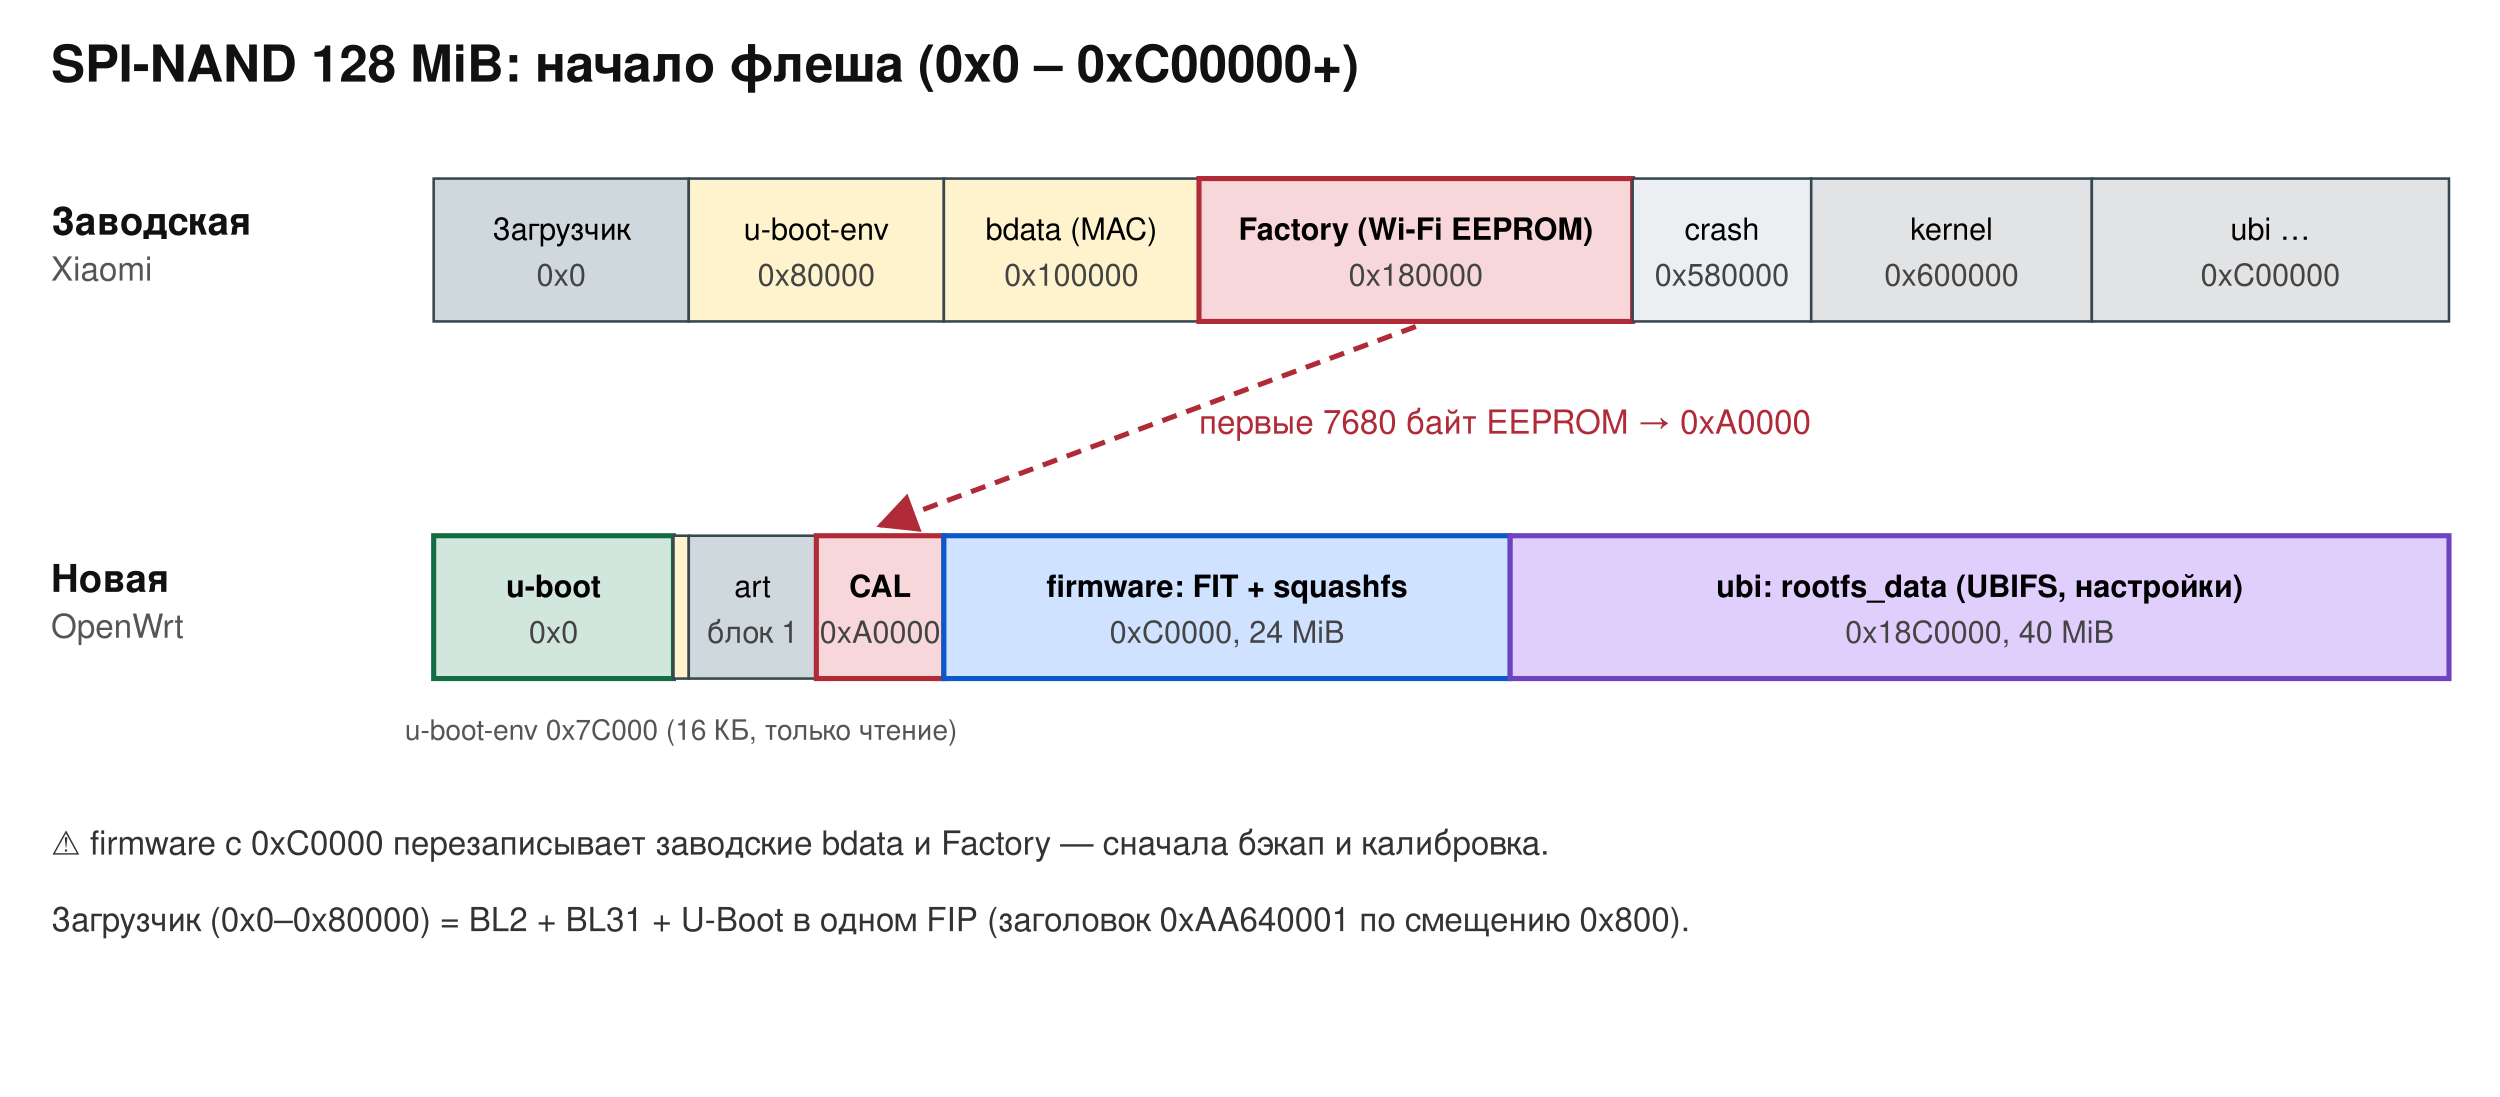
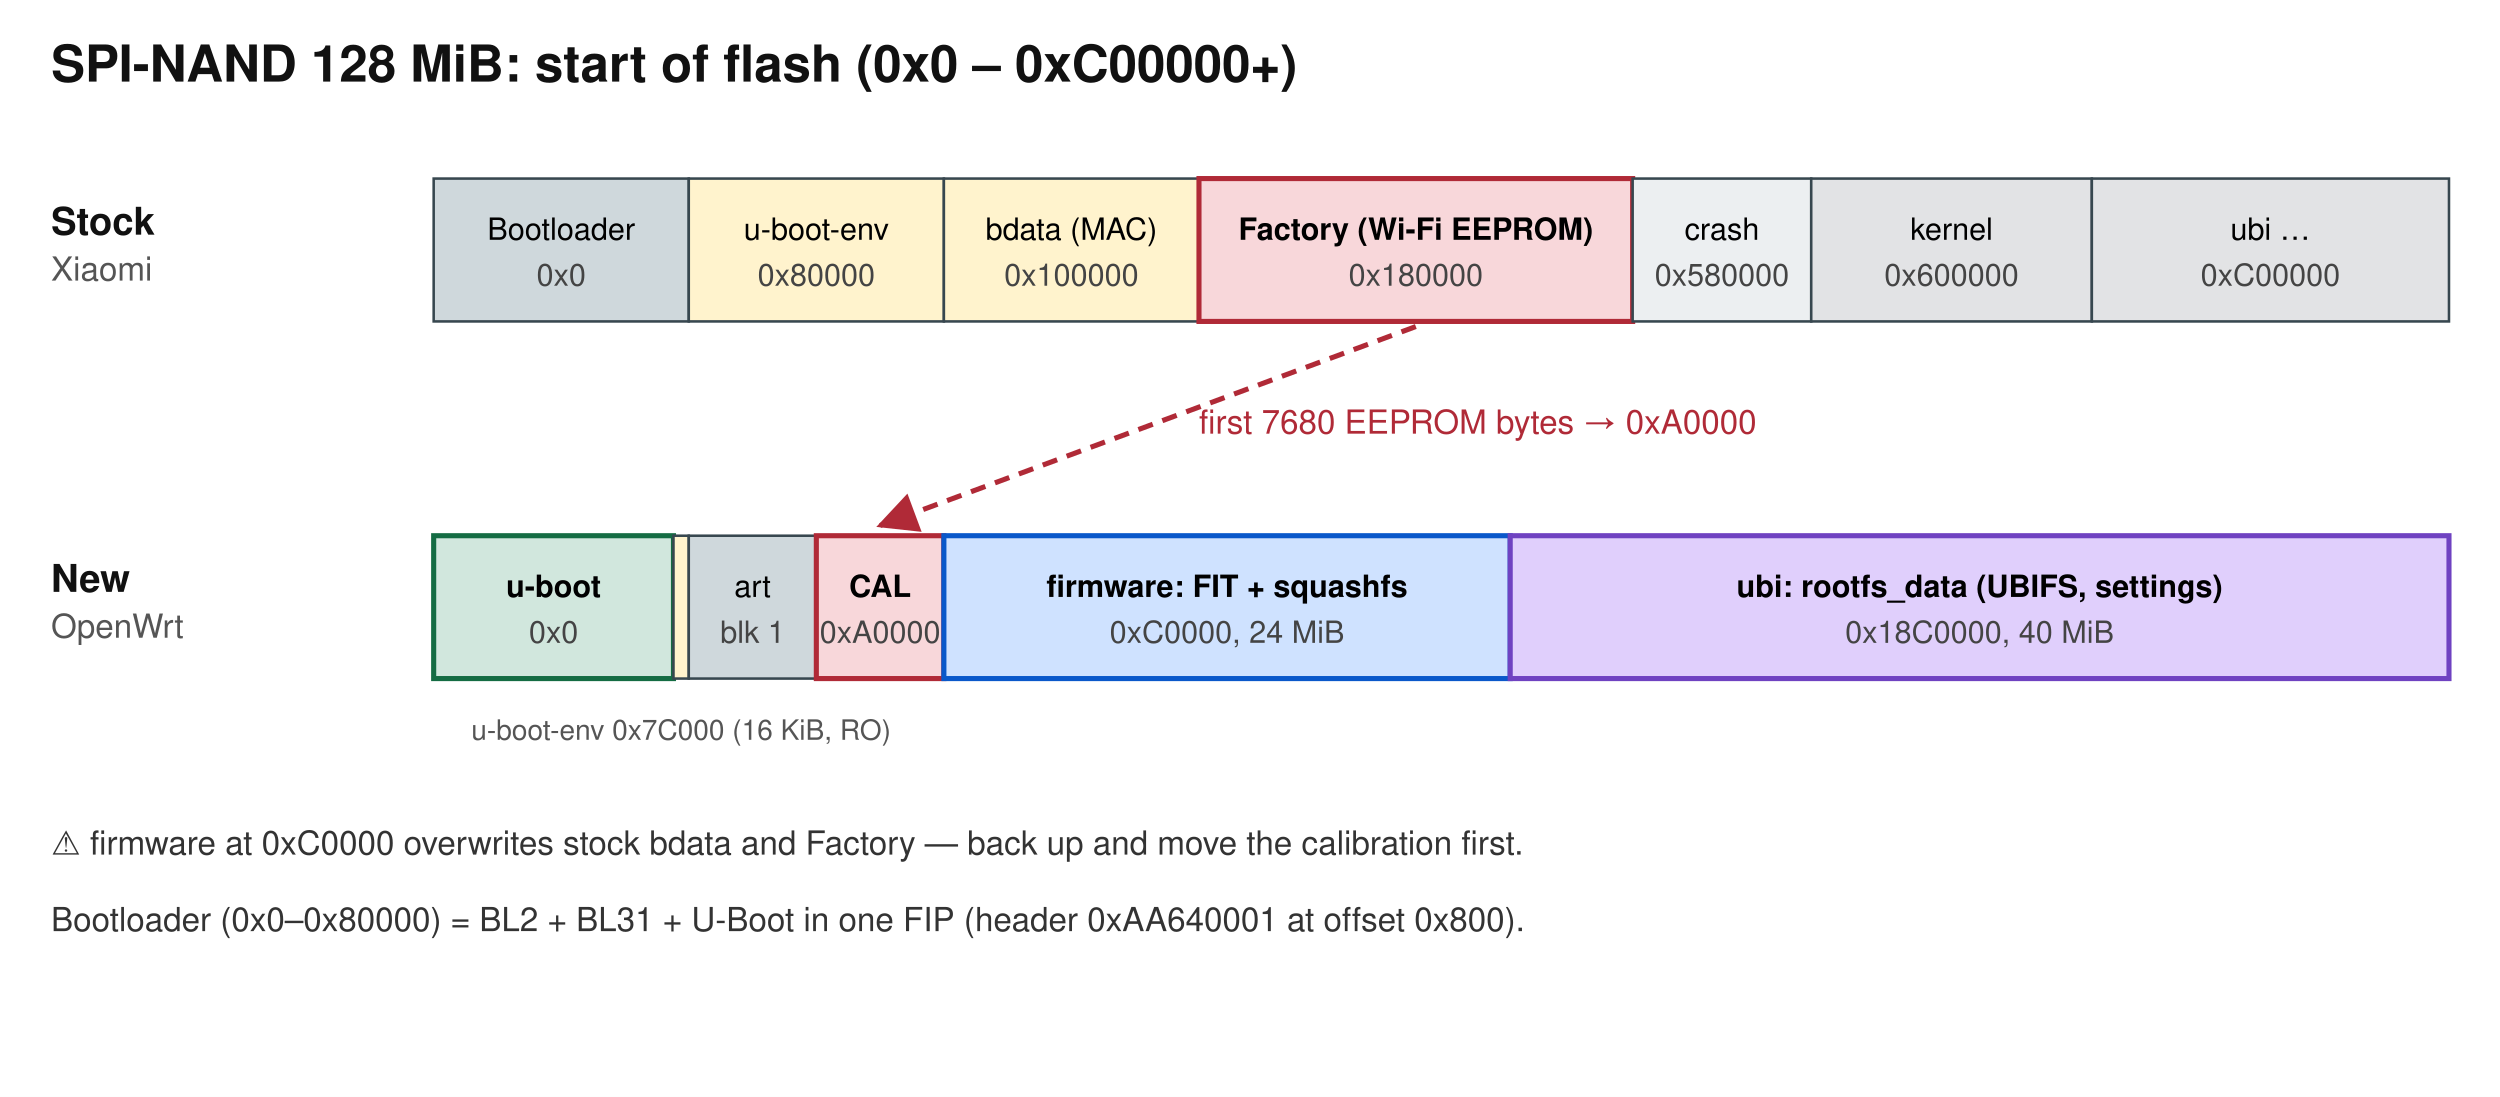
<svg xmlns="http://www.w3.org/2000/svg" width="980" height="430" viewBox="0 0 980 430" font-family="Helvetica, Arial, sans-serif">
  <rect width="980" height="430" fill="#ffffff" />
-   <text x="20" y="32" font-size="20" font-weight="bold" fill="#111">SPI-NAND 128 MiB: начало флеша (0x0 – 0xC00000+)</text>
-   <text x="20" y="92" font-size="15" font-weight="bold" fill="#111">Заводская</text>
+   <text x="20" y="32" font-size="20" font-weight="bold" fill="#111">SPI-NAND 128 MiB: start of flash (0x0 – 0xC00000+)</text>
+   <text x="20" y="92" font-size="15" font-weight="bold" fill="#111">Stock</text>
  <text x="20" y="110" font-size="13" fill="#555">Xiaomi</text>
  <g font-size="12" text-anchor="middle">
    <rect x="170" y="70" width="100" height="56" fill="#cfd8dc" stroke="#37474f" />
-     <text x="220" y="94">Загрузчик</text>
+     <text x="220" y="94">Bootloader</text>
    <text x="220" y="112" fill="#444">0x0</text>
    <rect x="270" y="70" width="100" height="56" fill="#fff3cd" stroke="#37474f" />
    <text x="320" y="94">u-boot-env</text>
    <text x="320" y="112" fill="#444">0x80000</text>
    <rect x="370" y="70" width="100" height="56" fill="#fff3cd" stroke="#37474f" />
    <text x="420" y="94">bdata (MAC)</text>
    <text x="420" y="112" fill="#444">0x100000</text>
    <rect x="470" y="70" width="170" height="56" fill="#f8d7da" stroke="#b02a37" stroke-width="2" />
    <text x="555" y="94" font-weight="bold">Factory (Wi-Fi EEPROM)</text>
    <text x="555" y="112" fill="#444">0x180000</text>
    <rect x="640" y="70" width="70" height="56" fill="#eceff1" stroke="#37474f" />
    <text x="675" y="94">crash</text>
    <text x="675" y="112" fill="#444">0x580000</text>
    <rect x="710" y="70" width="110" height="56" fill="#e2e3e5" stroke="#37474f" />
    <text x="765" y="94">kernel</text>
    <text x="765" y="112" fill="#444">0x600000</text>
    <rect x="820" y="70" width="140" height="56" fill="#e2e3e5" stroke="#37474f" />
    <text x="890" y="94">ubi …</text>
    <text x="890" y="112" fill="#444">0xC00000</text>
  </g>
-   <text x="20" y="232" font-size="15" font-weight="bold" fill="#111">Новая</text>
+   <text x="20" y="232" font-size="15" font-weight="bold" fill="#111">New</text>
  <text x="20" y="250" font-size="13" fill="#555">OpenWrt</text>
  <g font-size="12" text-anchor="middle">
    <rect x="170" y="210" width="94" height="56" fill="#d1e7dd" stroke="#146c43" stroke-width="2" />
    <text x="217" y="234" font-weight="bold">u-boot</text>
    <text x="217" y="252" fill="#444">0x0</text>
    <rect x="264" y="210" width="6" height="56" fill="#fff3cd" stroke="#37474f" />
    <rect x="270" y="210" width="50" height="56" fill="#cfd8dc" stroke="#37474f" />
    <text x="295" y="234">art</text>
-     <text x="295" y="252" fill="#444">блок 1</text>
+     <text x="295" y="252" fill="#444">blk 1</text>
    <rect x="320" y="210" width="50" height="56" fill="#f8d7da" stroke="#b02a37" stroke-width="2" />
    <text x="345" y="234" font-weight="bold">CAL</text>
    <text x="345" y="252" fill="#444">0xA0000</text>
    <rect x="370" y="210" width="222" height="56" fill="#cfe2ff" stroke="#0a58ca" stroke-width="2" />
    <text x="481" y="234" font-weight="bold">firmware: FIT + squashfs</text>
    <text x="481" y="252" fill="#444">0xC0000, 24 MiB</text>
    <rect x="592" y="210" width="368" height="56" fill="#e0cffc" stroke="#6f42c1" stroke-width="2" />
-     <text x="776" y="234" font-weight="bold">ubi: rootfs_data (UBIFS, настройки)</text>
+     <text x="776" y="234" font-weight="bold">ubi: rootfs_data (UBIFS, settings)</text>
    <text x="776" y="252" fill="#444">0x18C0000, 40 MiB</text>
  </g>
-   <text x="267" y="290" font-size="11" fill="#555" text-anchor="middle">u-boot-env 0x7C000 (16 КБ, только чтение)</text>
+   <text x="267" y="290" font-size="11" fill="#555" text-anchor="middle">u-boot-env 0x7C000 (16 KiB, RO)</text>
  <g font-size="13" fill="#111">
    <line x1="555" y1="128" x2="345" y2="206" stroke="#b02a37" stroke-width="2" stroke-dasharray="6 4" marker-end="url(#a)" />
-     <text x="470" y="170" fill="#b02a37">первые 7680 байт EEPROM → 0xA0000</text>
+     <text x="470" y="170" fill="#b02a37">first 7680 EEPROM bytes → 0xA0000</text>
  </g>
  <defs>
    <marker id="a" viewBox="0 0 10 10" refX="9" refY="5" markerWidth="8" markerHeight="8" orient="auto">
      <path d="M0,0 L10,5 L0,10 z" fill="#b02a37" />
    </marker>
  </defs>
  <g font-size="13" fill="#333">
-     <text x="20" y="335">⚠ firmware с 0xC0000 перезаписывает заводские bdata и Factory — сначала бэкап и калибровка.</text>
-     <text x="20" y="365">Загрузчик (0x0–0x80000) = BL2 + BL31 + U-Boot в одном FIP (заголовок 0xAA640001 по смещению 0x800).</text>
+     <text x="20" y="335">⚠ firmware at 0xC0000 overwrites stock bdata and Factory — back up and move the calibration first.</text>
+     <text x="20" y="365">Bootloader (0x0–0x80000) = BL2 + BL31 + U-Boot in one FIP (header 0xAA640001 at offset 0x800).</text>
  </g>
</svg>
